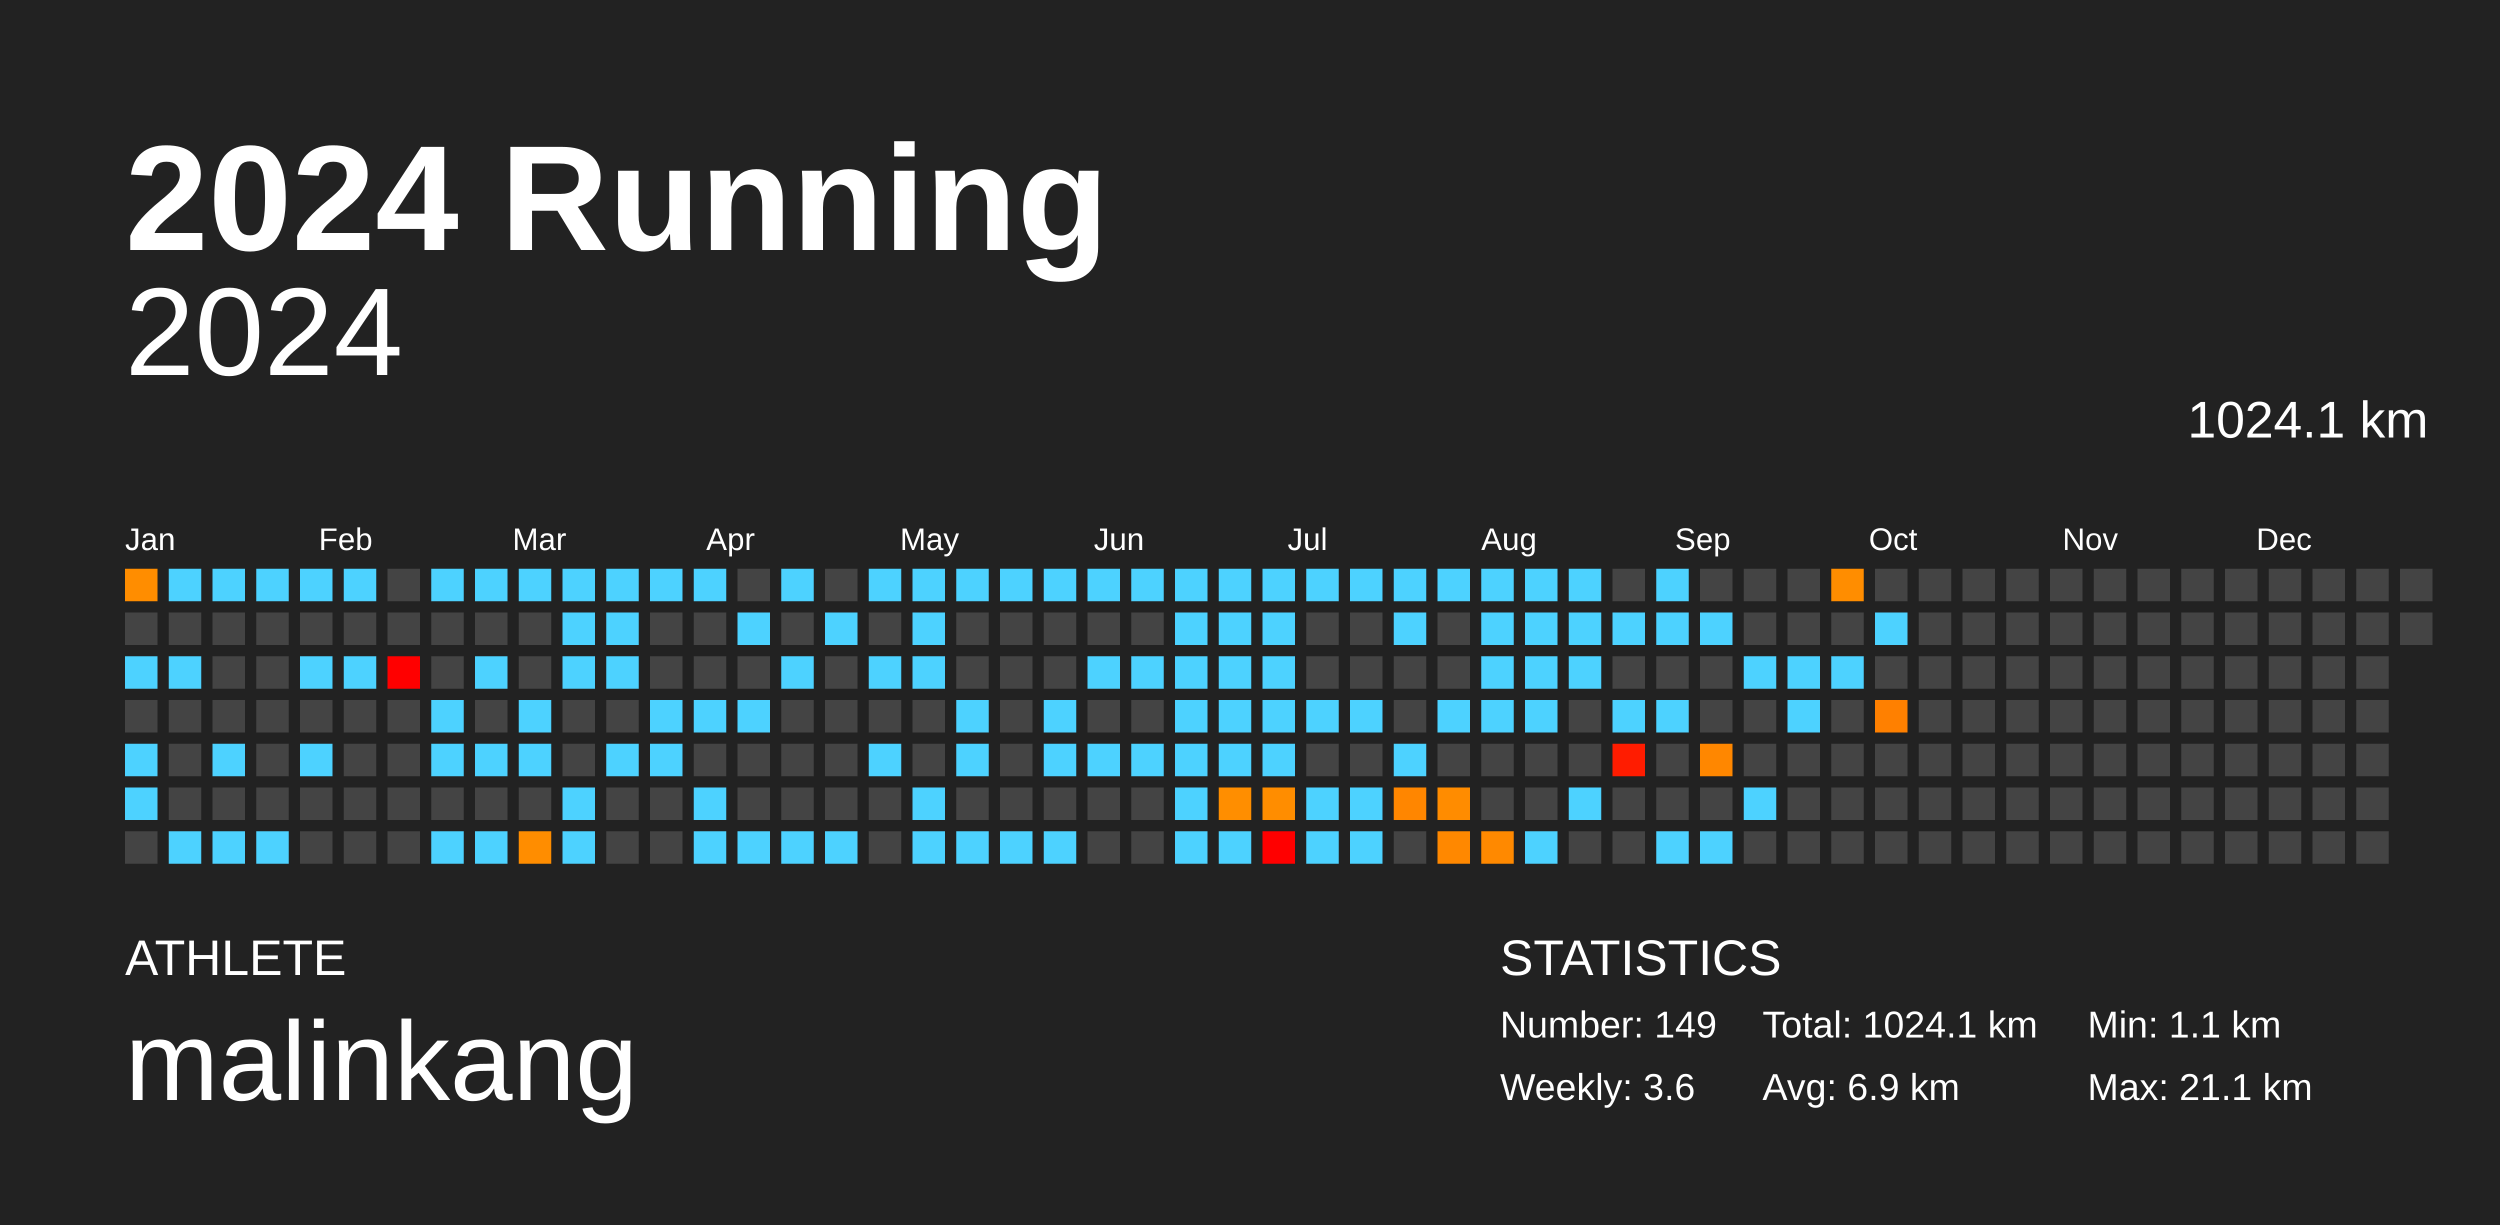
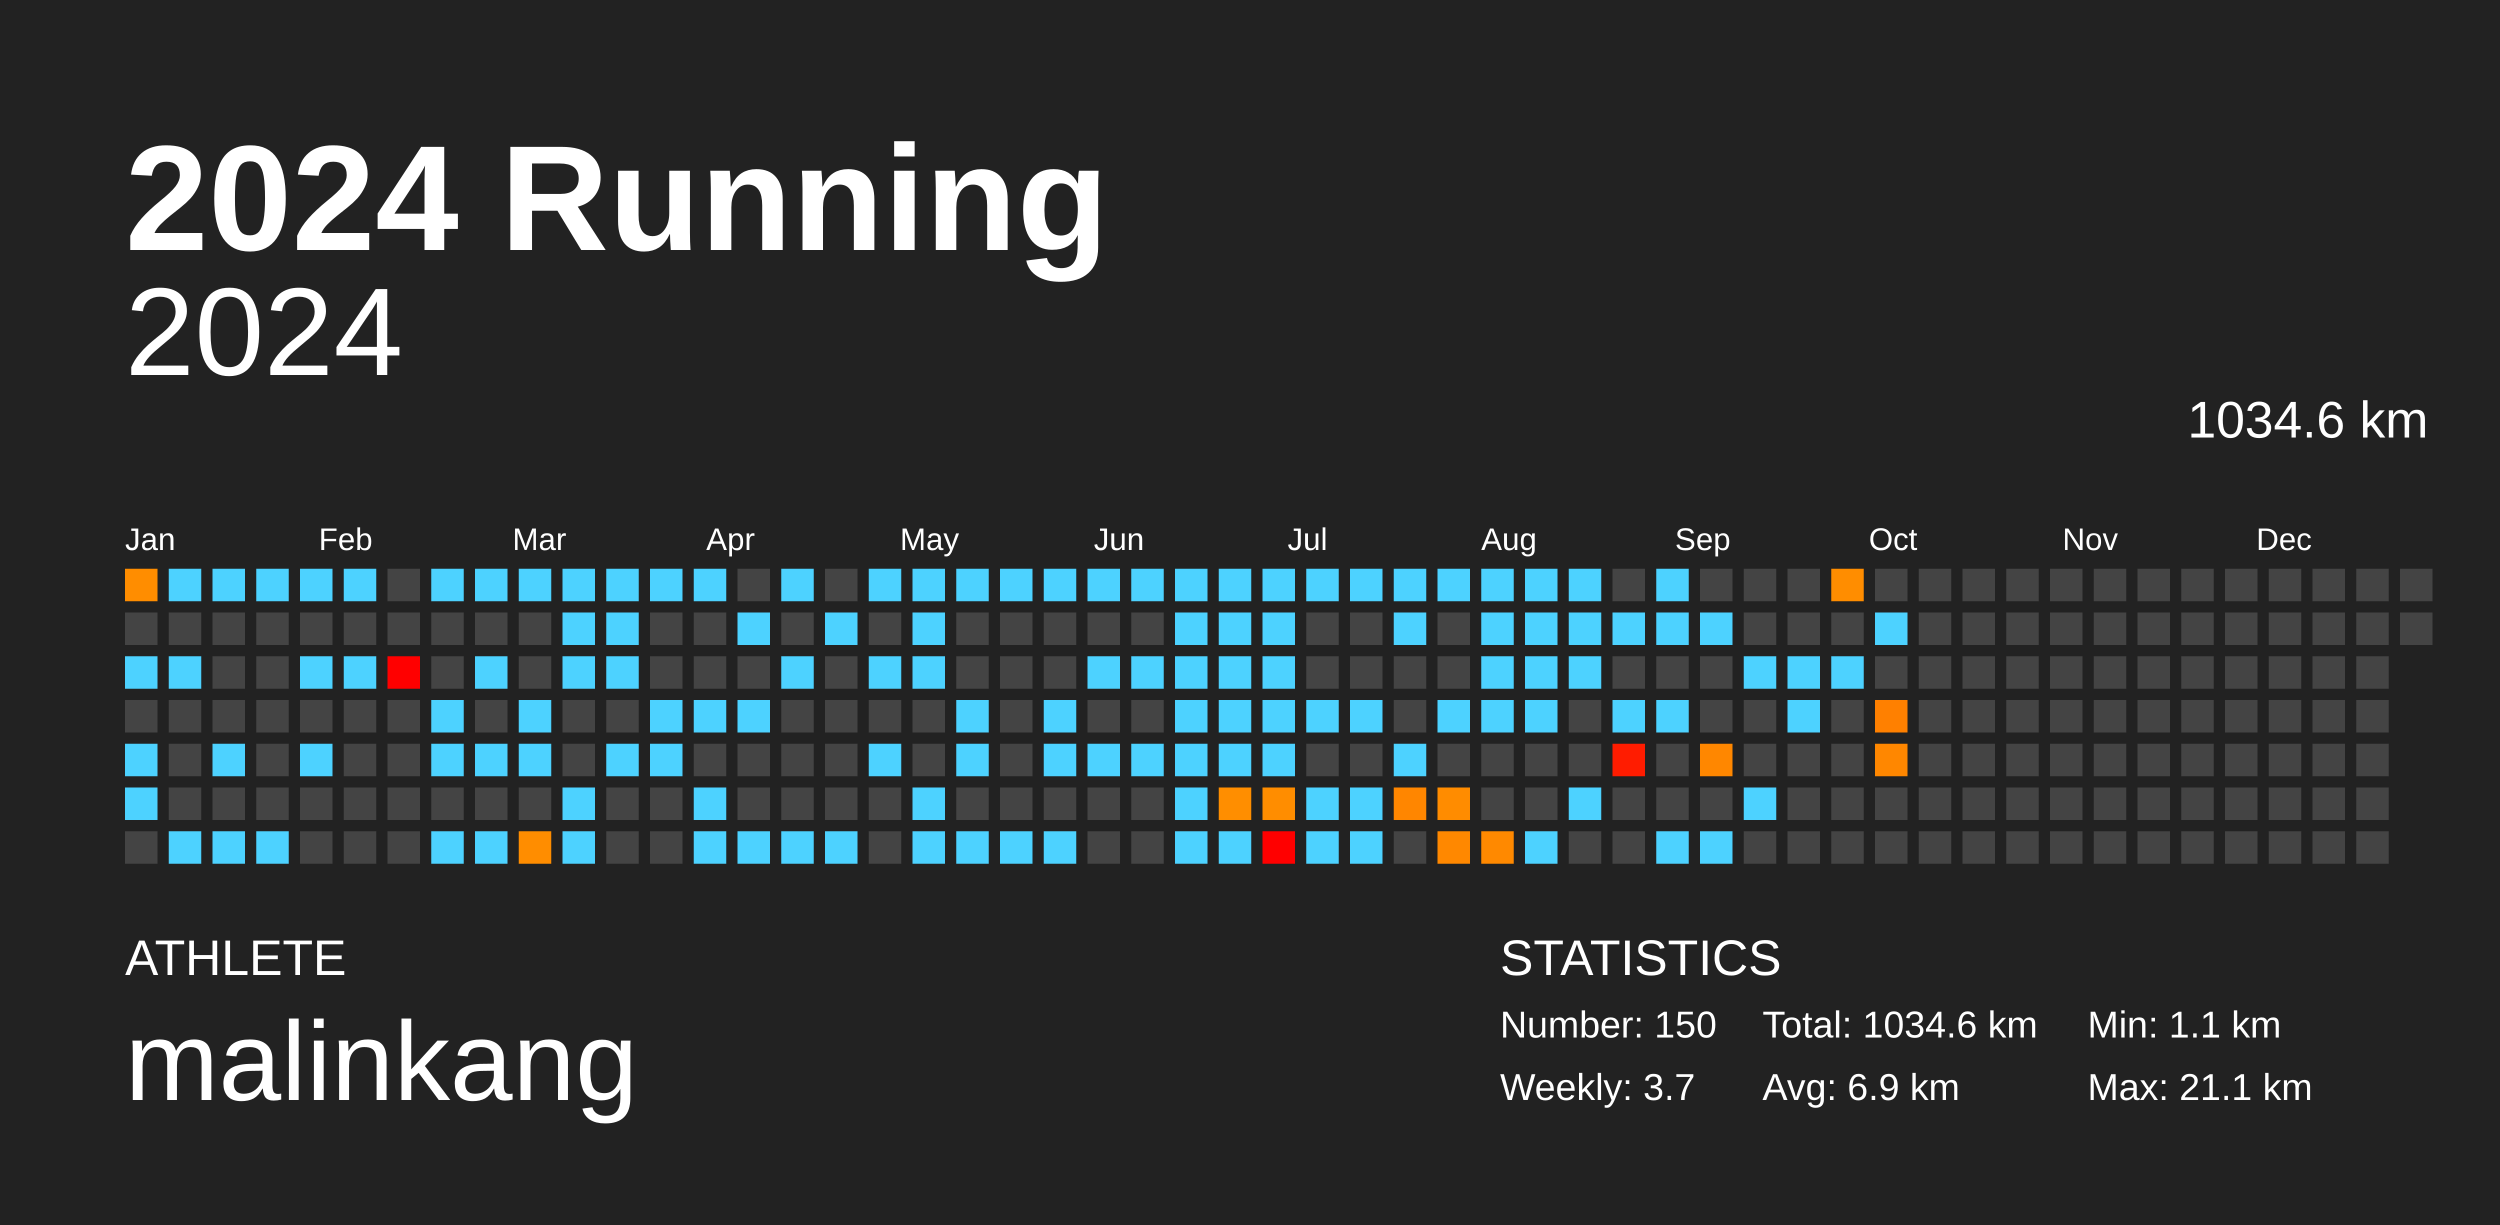
<svg xmlns="http://www.w3.org/2000/svg" baseProfile="full" height="98mm" version="1.1" viewBox="0,0,200,98" width="200mm">
  <defs />
  <rect fill="#222222" height="98" width="200" x="0" y="0" />
  <text fill="#FFFFFF" style="font-size:12px; font-family:Arial; font-weight:bold;" x="10" y="20">2024 Running</text>
  <text fill="#FFFFFF" style="font-size:4px; font-family:Arial" x="10" y="78">ATHLETE</text>
  <text fill="#FFFFFF" style="font-size:9px; font-family:Arial" x="10" y="88">malinkang</text>
  <text fill="#FFFFFF" style="font-size:4px; font-family:Arial" x="120" y="78">STATISTICS</text>
-   <text fill="#FFFFFF" style="font-size:3px; font-family:Arial" x="120" y="83">Number: 149</text>
-   <text fill="#FFFFFF" style="font-size:3px; font-family:Arial" x="120" y="88">Weekly: 3.6</text>
-   <text fill="#FFFFFF" style="font-size:3px; font-family:Arial" x="141" y="83">Total: 1024.1 km</text>
+   <text fill="#FFFFFF" style="font-size:3px; font-family:Arial" x="120" y="83">Number: 150</text>
+   <text fill="#FFFFFF" style="font-size:3px; font-family:Arial" x="120" y="88">Weekly: 3.7</text>
+   <text fill="#FFFFFF" style="font-size:3px; font-family:Arial" x="141" y="83">Total: 1034.6 km</text>
  <text fill="#FFFFFF" style="font-size:3px; font-family:Arial" x="141" y="88">Avg: 6.9 km</text>
  <text fill="#FFFFFF" style="font-size:3px; font-family:Arial" x="167" y="83">Min: 1.1 km</text>
  <text fill="#FFFFFF" style="font-size:3px; font-family:Arial" x="167" y="88">Max: 21.1 km</text>
  <text alignment-baseline="hanging" fill="#FFFFFF" style="font-size:10.0px; font-family:Arial;" x="10" y="30">2024</text>
-   <text alignment-baseline="hanging" fill="#FFFFFF" style="font-size:4.125px; font-family:Arial;" x="175" y="35">1024.1 km</text>
+   <text alignment-baseline="hanging" fill="#FFFFFF" style="font-size:4.125px; font-family:Arial;" x="175" y="35">1034.6 km</text>
  <text fill="#FFFFFF" style="font-size:2.5px; font-family:Arial" x="10.0" y="44">Jan</text>
  <text fill="#FFFFFF" style="font-size:2.5px; font-family:Arial" x="25.5" y="44">Feb</text>
  <text fill="#FFFFFF" style="font-size:2.5px; font-family:Arial" x="41.0" y="44">Mar</text>
  <text fill="#FFFFFF" style="font-size:2.5px; font-family:Arial" x="56.5" y="44">Apr</text>
  <text fill="#FFFFFF" style="font-size:2.5px; font-family:Arial" x="72.0" y="44">May</text>
  <text fill="#FFFFFF" style="font-size:2.5px; font-family:Arial" x="87.5" y="44">Jun</text>
  <text fill="#FFFFFF" style="font-size:2.5px; font-family:Arial" x="103.0" y="44">Jul</text>
  <text fill="#FFFFFF" style="font-size:2.5px; font-family:Arial" x="118.5" y="44">Aug</text>
  <text fill="#FFFFFF" style="font-size:2.5px; font-family:Arial" x="134.0" y="44">Sep</text>
  <text fill="#FFFFFF" style="font-size:2.5px; font-family:Arial" x="149.5" y="44">Oct</text>
  <text fill="#FFFFFF" style="font-size:2.5px; font-family:Arial" x="165.0" y="44">Nov</text>
  <text fill="#FFFFFF" style="font-size:2.5px; font-family:Arial" x="180.5" y="44">Dec</text>
  <rect fill="#ff8d00" height="2.6" width="2.6" x="10.0" y="45.5" />
  <rect fill="#444444" height="2.6" width="2.6" x="10.0" y="49.0" />
  <rect fill="#4dd2ff" height="2.6" width="2.6" x="10.0" y="52.5" />
  <rect fill="#444444" height="2.6" width="2.6" x="10.0" y="56.0" />
  <rect fill="#4dd2ff" height="2.6" width="2.6" x="10.0" y="59.5" />
  <rect fill="#4dd2ff" height="2.6" width="2.6" x="10.0" y="63.0" />
  <rect fill="#444444" height="2.6" width="2.6" x="10.0" y="66.5" />
  <rect fill="#4dd2ff" height="2.6" width="2.6" x="13.5" y="45.5" />
  <rect fill="#444444" height="2.6" width="2.6" x="13.5" y="49.0" />
  <rect fill="#4dd2ff" height="2.6" width="2.6" x="13.5" y="52.5" />
  <rect fill="#444444" height="2.6" width="2.6" x="13.5" y="56.0" />
  <rect fill="#444444" height="2.6" width="2.6" x="13.5" y="59.5" />
  <rect fill="#444444" height="2.6" width="2.6" x="13.5" y="63.0" />
  <rect fill="#4dd2ff" height="2.6" width="2.6" x="13.5" y="66.5" />
  <rect fill="#4dd2ff" height="2.6" width="2.6" x="17.0" y="45.5" />
  <rect fill="#444444" height="2.6" width="2.6" x="17.0" y="49.0" />
  <rect fill="#444444" height="2.6" width="2.6" x="17.0" y="52.5" />
  <rect fill="#444444" height="2.6" width="2.6" x="17.0" y="56.0" />
  <rect fill="#4dd2ff" height="2.6" width="2.6" x="17.0" y="59.5" />
  <rect fill="#444444" height="2.6" width="2.6" x="17.0" y="63.0" />
  <rect fill="#4dd2ff" height="2.6" width="2.6" x="17.0" y="66.5" />
  <rect fill="#4dd2ff" height="2.6" width="2.6" x="20.5" y="45.5" />
  <rect fill="#444444" height="2.6" width="2.6" x="20.5" y="49.0" />
  <rect fill="#444444" height="2.6" width="2.6" x="20.5" y="52.5" />
  <rect fill="#444444" height="2.6" width="2.6" x="20.5" y="56.0" />
  <rect fill="#444444" height="2.6" width="2.6" x="20.5" y="59.5" />
  <rect fill="#444444" height="2.6" width="2.6" x="20.5" y="63.0" />
  <rect fill="#4dd2ff" height="2.6" width="2.6" x="20.5" y="66.5" />
  <rect fill="#4dd2ff" height="2.6" width="2.6" x="24.0" y="45.5" />
  <rect fill="#444444" height="2.6" width="2.6" x="24.0" y="49.0" />
  <rect fill="#4dd2ff" height="2.6" width="2.6" x="24.0" y="52.5" />
  <rect fill="#444444" height="2.6" width="2.6" x="24.0" y="56.0" />
  <rect fill="#4dd2ff" height="2.6" width="2.6" x="24.0" y="59.5" />
  <rect fill="#444444" height="2.6" width="2.6" x="24.0" y="63.0" />
  <rect fill="#444444" height="2.6" width="2.6" x="24.0" y="66.5" />
  <rect fill="#4dd2ff" height="2.6" width="2.6" x="27.5" y="45.5" />
  <rect fill="#444444" height="2.6" width="2.6" x="27.5" y="49.0" />
  <rect fill="#4dd2ff" height="2.6" width="2.6" x="27.5" y="52.5" />
  <rect fill="#444444" height="2.6" width="2.6" x="27.5" y="56.0" />
  <rect fill="#444444" height="2.6" width="2.6" x="27.5" y="59.5" />
  <rect fill="#444444" height="2.6" width="2.6" x="27.5" y="63.0" />
  <rect fill="#444444" height="2.6" width="2.6" x="27.5" y="66.5" />
  <rect fill="#444444" height="2.6" width="2.6" x="31.0" y="45.5" />
  <rect fill="#444444" height="2.6" width="2.6" x="31.0" y="49.0" />
  <rect fill="red" height="2.6" width="2.6" x="31.0" y="52.5" />
  <rect fill="#444444" height="2.6" width="2.6" x="31.0" y="56.0" />
  <rect fill="#444444" height="2.6" width="2.6" x="31.0" y="59.5" />
  <rect fill="#444444" height="2.6" width="2.6" x="31.0" y="63.0" />
  <rect fill="#444444" height="2.6" width="2.6" x="31.0" y="66.5" />
  <rect fill="#4dd2ff" height="2.6" width="2.6" x="34.5" y="45.5" />
  <rect fill="#444444" height="2.6" width="2.6" x="34.5" y="49.0" />
  <rect fill="#444444" height="2.6" width="2.6" x="34.5" y="52.5" />
  <rect fill="#4dd2ff" height="2.6" width="2.6" x="34.5" y="56.0" />
  <rect fill="#4dd2ff" height="2.6" width="2.6" x="34.5" y="59.5" />
  <rect fill="#444444" height="2.6" width="2.6" x="34.5" y="63.0" />
  <rect fill="#4dd2ff" height="2.6" width="2.6" x="34.5" y="66.5" />
  <rect fill="#4dd2ff" height="2.6" width="2.6" x="38.0" y="45.5" />
  <rect fill="#444444" height="2.6" width="2.6" x="38.0" y="49.0" />
  <rect fill="#4dd2ff" height="2.6" width="2.6" x="38.0" y="52.5" />
  <rect fill="#444444" height="2.6" width="2.6" x="38.0" y="56.0" />
  <rect fill="#4dd2ff" height="2.6" width="2.6" x="38.0" y="59.5" />
  <rect fill="#444444" height="2.6" width="2.6" x="38.0" y="63.0" />
  <rect fill="#4dd2ff" height="2.6" width="2.6" x="38.0" y="66.5" />
  <rect fill="#4dd2ff" height="2.6" width="2.6" x="41.5" y="45.5" />
  <rect fill="#444444" height="2.6" width="2.6" x="41.5" y="49.0" />
  <rect fill="#444444" height="2.6" width="2.6" x="41.5" y="52.5" />
  <rect fill="#4dd2ff" height="2.6" width="2.6" x="41.5" y="56.0" />
  <rect fill="#4dd2ff" height="2.6" width="2.6" x="41.5" y="59.5" />
  <rect fill="#444444" height="2.6" width="2.6" x="41.5" y="63.0" />
  <rect fill="#ff8d00" height="2.6" width="2.6" x="41.5" y="66.5" />
  <rect fill="#4dd2ff" height="2.6" width="2.6" x="45.0" y="45.5" />
  <rect fill="#4dd2ff" height="2.6" width="2.6" x="45.0" y="49.0" />
  <rect fill="#4dd2ff" height="2.6" width="2.6" x="45.0" y="52.5" />
  <rect fill="#444444" height="2.6" width="2.6" x="45.0" y="56.0" />
  <rect fill="#444444" height="2.6" width="2.6" x="45.0" y="59.5" />
  <rect fill="#4dd2ff" height="2.6" width="2.6" x="45.0" y="63.0" />
  <rect fill="#4dd2ff" height="2.6" width="2.6" x="45.0" y="66.5" />
  <rect fill="#4dd2ff" height="2.6" width="2.6" x="48.5" y="45.5" />
  <rect fill="#4dd2ff" height="2.6" width="2.6" x="48.5" y="49.0" />
  <rect fill="#4dd2ff" height="2.6" width="2.6" x="48.5" y="52.5" />
  <rect fill="#444444" height="2.6" width="2.6" x="48.5" y="56.0" />
  <rect fill="#4dd2ff" height="2.6" width="2.6" x="48.5" y="59.5" />
  <rect fill="#444444" height="2.6" width="2.6" x="48.5" y="63.0" />
  <rect fill="#444444" height="2.6" width="2.6" x="48.5" y="66.5" />
  <rect fill="#4dd2ff" height="2.6" width="2.6" x="52.0" y="45.5" />
  <rect fill="#444444" height="2.6" width="2.6" x="52.0" y="49.0" />
  <rect fill="#444444" height="2.6" width="2.6" x="52.0" y="52.5" />
  <rect fill="#4dd2ff" height="2.6" width="2.6" x="52.0" y="56.0" />
  <rect fill="#4dd2ff" height="2.6" width="2.6" x="52.0" y="59.5" />
  <rect fill="#444444" height="2.6" width="2.6" x="52.0" y="63.0" />
  <rect fill="#444444" height="2.6" width="2.6" x="52.0" y="66.5" />
  <rect fill="#4dd2ff" height="2.6" width="2.6" x="55.5" y="45.5" />
  <rect fill="#444444" height="2.6" width="2.6" x="55.5" y="49.0" />
  <rect fill="#444444" height="2.6" width="2.6" x="55.5" y="52.5" />
  <rect fill="#4dd2ff" height="2.6" width="2.6" x="55.5" y="56.0" />
  <rect fill="#444444" height="2.6" width="2.6" x="55.5" y="59.5" />
  <rect fill="#4dd2ff" height="2.6" width="2.6" x="55.5" y="63.0" />
  <rect fill="#4dd2ff" height="2.6" width="2.6" x="55.5" y="66.5" />
  <rect fill="#444444" height="2.6" width="2.6" x="59.0" y="45.5" />
  <rect fill="#4dd2ff" height="2.6" width="2.6" x="59.0" y="49.0" />
  <rect fill="#444444" height="2.6" width="2.6" x="59.0" y="52.5" />
  <rect fill="#4dd2ff" height="2.6" width="2.6" x="59.0" y="56.0" />
  <rect fill="#444444" height="2.6" width="2.6" x="59.0" y="59.5" />
  <rect fill="#444444" height="2.6" width="2.6" x="59.0" y="63.0" />
  <rect fill="#4dd2ff" height="2.6" width="2.6" x="59.0" y="66.5" />
  <rect fill="#4dd2ff" height="2.6" width="2.6" x="62.5" y="45.5" />
  <rect fill="#444444" height="2.6" width="2.6" x="62.5" y="49.0" />
  <rect fill="#4dd2ff" height="2.6" width="2.6" x="62.5" y="52.5" />
  <rect fill="#444444" height="2.6" width="2.6" x="62.5" y="56.0" />
  <rect fill="#444444" height="2.6" width="2.6" x="62.5" y="59.5" />
  <rect fill="#444444" height="2.6" width="2.6" x="62.5" y="63.0" />
  <rect fill="#4dd2ff" height="2.6" width="2.6" x="62.5" y="66.5" />
  <rect fill="#444444" height="2.6" width="2.6" x="66.0" y="45.5" />
  <rect fill="#4dd2ff" height="2.6" width="2.6" x="66.0" y="49.0" />
  <rect fill="#444444" height="2.6" width="2.6" x="66.0" y="52.5" />
  <rect fill="#444444" height="2.6" width="2.6" x="66.0" y="56.0" />
  <rect fill="#444444" height="2.6" width="2.6" x="66.0" y="59.5" />
  <rect fill="#444444" height="2.6" width="2.6" x="66.0" y="63.0" />
  <rect fill="#4dd2ff" height="2.6" width="2.6" x="66.0" y="66.5" />
  <rect fill="#4dd2ff" height="2.6" width="2.6" x="69.5" y="45.5" />
  <rect fill="#444444" height="2.6" width="2.6" x="69.5" y="49.0" />
  <rect fill="#4dd2ff" height="2.6" width="2.6" x="69.5" y="52.5" />
  <rect fill="#444444" height="2.6" width="2.6" x="69.5" y="56.0" />
  <rect fill="#4dd2ff" height="2.6" width="2.6" x="69.5" y="59.5" />
  <rect fill="#444444" height="2.6" width="2.6" x="69.5" y="63.0" />
  <rect fill="#444444" height="2.6" width="2.6" x="69.5" y="66.5" />
  <rect fill="#4dd2ff" height="2.6" width="2.6" x="73.0" y="45.5" />
  <rect fill="#4dd2ff" height="2.6" width="2.6" x="73.0" y="49.0" />
  <rect fill="#4dd2ff" height="2.6" width="2.6" x="73.0" y="52.5" />
  <rect fill="#444444" height="2.6" width="2.6" x="73.0" y="56.0" />
  <rect fill="#444444" height="2.6" width="2.6" x="73.0" y="59.5" />
  <rect fill="#4dd2ff" height="2.6" width="2.6" x="73.0" y="63.0" />
  <rect fill="#4dd2ff" height="2.6" width="2.6" x="73.0" y="66.5" />
  <rect fill="#4dd2ff" height="2.6" width="2.6" x="76.5" y="45.5" />
  <rect fill="#444444" height="2.6" width="2.6" x="76.5" y="49.0" />
  <rect fill="#444444" height="2.6" width="2.6" x="76.5" y="52.5" />
  <rect fill="#4dd2ff" height="2.6" width="2.6" x="76.5" y="56.0" />
  <rect fill="#4dd2ff" height="2.6" width="2.6" x="76.5" y="59.5" />
  <rect fill="#444444" height="2.6" width="2.6" x="76.5" y="63.0" />
  <rect fill="#4dd2ff" height="2.6" width="2.6" x="76.5" y="66.5" />
  <rect fill="#4dd2ff" height="2.6" width="2.6" x="80.0" y="45.5" />
  <rect fill="#444444" height="2.6" width="2.6" x="80.0" y="49.0" />
  <rect fill="#444444" height="2.6" width="2.6" x="80.0" y="52.5" />
  <rect fill="#444444" height="2.6" width="2.6" x="80.0" y="56.0" />
  <rect fill="#444444" height="2.6" width="2.6" x="80.0" y="59.5" />
  <rect fill="#444444" height="2.6" width="2.6" x="80.0" y="63.0" />
  <rect fill="#4dd2ff" height="2.6" width="2.6" x="80.0" y="66.5" />
  <rect fill="#4dd2ff" height="2.6" width="2.6" x="83.5" y="45.5" />
  <rect fill="#444444" height="2.6" width="2.6" x="83.5" y="49.0" />
  <rect fill="#444444" height="2.6" width="2.6" x="83.5" y="52.5" />
  <rect fill="#4dd2ff" height="2.6" width="2.6" x="83.5" y="56.0" />
  <rect fill="#4dd2ff" height="2.6" width="2.6" x="83.5" y="59.5" />
  <rect fill="#444444" height="2.6" width="2.6" x="83.5" y="63.0" />
  <rect fill="#4dd2ff" height="2.6" width="2.6" x="83.5" y="66.5" />
  <rect fill="#4dd2ff" height="2.6" width="2.6" x="87.0" y="45.5" />
  <rect fill="#444444" height="2.6" width="2.6" x="87.0" y="49.0" />
  <rect fill="#4dd2ff" height="2.6" width="2.6" x="87.0" y="52.5" />
  <rect fill="#444444" height="2.6" width="2.6" x="87.0" y="56.0" />
  <rect fill="#4dd2ff" height="2.6" width="2.6" x="87.0" y="59.5" />
  <rect fill="#444444" height="2.6" width="2.6" x="87.0" y="63.0" />
  <rect fill="#444444" height="2.6" width="2.6" x="87.0" y="66.5" />
  <rect fill="#4dd2ff" height="2.6" width="2.6" x="90.5" y="45.5" />
  <rect fill="#444444" height="2.6" width="2.6" x="90.5" y="49.0" />
  <rect fill="#4dd2ff" height="2.6" width="2.6" x="90.5" y="52.5" />
  <rect fill="#444444" height="2.6" width="2.6" x="90.5" y="56.0" />
  <rect fill="#4dd2ff" height="2.6" width="2.6" x="90.5" y="59.5" />
  <rect fill="#444444" height="2.6" width="2.6" x="90.5" y="63.0" />
  <rect fill="#444444" height="2.6" width="2.6" x="90.5" y="66.5" />
  <rect fill="#4dd2ff" height="2.6" width="2.6" x="94.0" y="45.5" />
  <rect fill="#4dd2ff" height="2.6" width="2.6" x="94.0" y="49.0" />
  <rect fill="#4dd2ff" height="2.6" width="2.6" x="94.0" y="52.5" />
  <rect fill="#4dd2ff" height="2.6" width="2.6" x="94.0" y="56.0" />
  <rect fill="#4dd2ff" height="2.6" width="2.6" x="94.0" y="59.5" />
  <rect fill="#4dd2ff" height="2.6" width="2.6" x="94.0" y="63.0" />
  <rect fill="#4dd2ff" height="2.6" width="2.6" x="94.0" y="66.5" />
  <rect fill="#4dd2ff" height="2.6" width="2.6" x="97.5" y="45.5" />
  <rect fill="#4dd2ff" height="2.6" width="2.6" x="97.5" y="49.0" />
  <rect fill="#4dd2ff" height="2.6" width="2.6" x="97.5" y="52.5" />
  <rect fill="#4dd2ff" height="2.6" width="2.6" x="97.5" y="56.0" />
  <rect fill="#4dd2ff" height="2.6" width="2.6" x="97.5" y="59.5" />
  <rect fill="#ff8e00" height="2.6" width="2.6" x="97.5" y="63.0" />
  <rect fill="#4dd2ff" height="2.6" width="2.6" x="97.5" y="66.5" />
  <rect fill="#4dd2ff" height="2.6" width="2.6" x="101.0" y="45.5" />
  <rect fill="#4dd2ff" height="2.6" width="2.6" x="101.0" y="49.0" />
  <rect fill="#4dd2ff" height="2.6" width="2.6" x="101.0" y="52.5" />
  <rect fill="#4dd2ff" height="2.6" width="2.6" x="101.0" y="56.0" />
  <rect fill="#4dd2ff" height="2.6" width="2.6" x="101.0" y="59.5" />
  <rect fill="#ff8d00" height="2.6" width="2.6" x="101.0" y="63.0" />
  <rect fill="red" height="2.6" width="2.6" x="101.0" y="66.5" />
  <rect fill="#4dd2ff" height="2.6" width="2.6" x="104.5" y="45.5" />
  <rect fill="#444444" height="2.6" width="2.6" x="104.5" y="49.0" />
  <rect fill="#444444" height="2.6" width="2.6" x="104.5" y="52.5" />
  <rect fill="#4dd2ff" height="2.6" width="2.6" x="104.5" y="56.0" />
  <rect fill="#444444" height="2.6" width="2.6" x="104.5" y="59.5" />
  <rect fill="#4dd2ff" height="2.6" width="2.6" x="104.5" y="63.0" />
  <rect fill="#4dd2ff" height="2.6" width="2.6" x="104.5" y="66.5" />
  <rect fill="#4dd2ff" height="2.6" width="2.6" x="108.0" y="45.5" />
  <rect fill="#444444" height="2.6" width="2.6" x="108.0" y="49.0" />
  <rect fill="#444444" height="2.6" width="2.6" x="108.0" y="52.5" />
  <rect fill="#4dd2ff" height="2.6" width="2.6" x="108.0" y="56.0" />
  <rect fill="#444444" height="2.6" width="2.6" x="108.0" y="59.5" />
  <rect fill="#4dd2ff" height="2.6" width="2.6" x="108.0" y="63.0" />
  <rect fill="#4dd2ff" height="2.6" width="2.6" x="108.0" y="66.5" />
  <rect fill="#4dd2ff" height="2.6" width="2.6" x="111.5" y="45.5" />
  <rect fill="#4dd2ff" height="2.6" width="2.6" x="111.5" y="49.0" />
  <rect fill="#444444" height="2.6" width="2.6" x="111.5" y="52.5" />
  <rect fill="#444444" height="2.6" width="2.6" x="111.5" y="56.0" />
  <rect fill="#4dd2ff" height="2.6" width="2.6" x="111.5" y="59.5" />
  <rect fill="#ff8600" height="2.6" width="2.6" x="111.5" y="63.0" />
  <rect fill="#444444" height="2.6" width="2.6" x="111.5" y="66.5" />
  <rect fill="#4dd2ff" height="2.6" width="2.6" x="115.0" y="45.5" />
  <rect fill="#444444" height="2.6" width="2.6" x="115.0" y="49.0" />
  <rect fill="#444444" height="2.6" width="2.6" x="115.0" y="52.5" />
  <rect fill="#4dd2ff" height="2.6" width="2.6" x="115.0" y="56.0" />
  <rect fill="#444444" height="2.6" width="2.6" x="115.0" y="59.5" />
  <rect fill="#ff8c00" height="2.6" width="2.6" x="115.0" y="63.0" />
  <rect fill="#ff8800" height="2.6" width="2.6" x="115.0" y="66.5" />
  <rect fill="#4dd2ff" height="2.6" width="2.6" x="118.5" y="45.5" />
  <rect fill="#4dd2ff" height="2.6" width="2.6" x="118.5" y="49.0" />
  <rect fill="#4dd2ff" height="2.6" width="2.6" x="118.5" y="52.5" />
  <rect fill="#4dd2ff" height="2.6" width="2.6" x="118.5" y="56.0" />
  <rect fill="#444444" height="2.6" width="2.6" x="118.5" y="59.5" />
  <rect fill="#444444" height="2.6" width="2.6" x="118.5" y="63.0" />
  <rect fill="#ff8900" height="2.6" width="2.6" x="118.5" y="66.5" />
  <rect fill="#4dd2ff" height="2.6" width="2.6" x="122.0" y="45.5" />
  <rect fill="#4dd2ff" height="2.6" width="2.6" x="122.0" y="49.0" />
  <rect fill="#4dd2ff" height="2.6" width="2.6" x="122.0" y="52.5" />
  <rect fill="#4dd2ff" height="2.6" width="2.6" x="122.0" y="56.0" />
  <rect fill="#444444" height="2.6" width="2.6" x="122.0" y="59.5" />
  <rect fill="#444444" height="2.6" width="2.6" x="122.0" y="63.0" />
  <rect fill="#4dd2ff" height="2.6" width="2.6" x="122.0" y="66.5" />
  <rect fill="#4dd2ff" height="2.6" width="2.6" x="125.5" y="45.5" />
  <rect fill="#4dd2ff" height="2.6" width="2.6" x="125.5" y="49.0" />
  <rect fill="#4dd2ff" height="2.6" width="2.6" x="125.5" y="52.5" />
  <rect fill="#444444" height="2.6" width="2.6" x="125.5" y="56.0" />
  <rect fill="#444444" height="2.6" width="2.6" x="125.5" y="59.5" />
  <rect fill="#4dd2ff" height="2.6" width="2.6" x="125.5" y="63.0" />
  <rect fill="#444444" height="2.6" width="2.6" x="125.5" y="66.5" />
  <rect fill="#444444" height="2.6" width="2.6" x="129.0" y="45.5" />
  <rect fill="#4dd2ff" height="2.6" width="2.6" x="129.0" y="49.0" />
  <rect fill="#444444" height="2.6" width="2.6" x="129.0" y="52.5" />
  <rect fill="#4dd2ff" height="2.6" width="2.6" x="129.0" y="56.0" />
  <rect fill="#ff1c00" height="2.6" width="2.6" x="129.0" y="59.5" />
  <rect fill="#444444" height="2.6" width="2.6" x="129.0" y="63.0" />
  <rect fill="#444444" height="2.6" width="2.6" x="129.0" y="66.5" />
  <rect fill="#4dd2ff" height="2.6" width="2.6" x="132.5" y="45.5" />
  <rect fill="#4dd2ff" height="2.6" width="2.6" x="132.5" y="49.0" />
  <rect fill="#444444" height="2.6" width="2.6" x="132.5" y="52.5" />
  <rect fill="#4dd2ff" height="2.6" width="2.6" x="132.5" y="56.0" />
  <rect fill="#444444" height="2.6" width="2.6" x="132.5" y="59.5" />
  <rect fill="#444444" height="2.6" width="2.6" x="132.5" y="63.0" />
  <rect fill="#4dd2ff" height="2.6" width="2.6" x="132.5" y="66.5" />
  <rect fill="#444444" height="2.6" width="2.6" x="136.0" y="45.5" />
  <rect fill="#4dd2ff" height="2.6" width="2.6" x="136.0" y="49.0" />
  <rect fill="#444444" height="2.6" width="2.6" x="136.0" y="52.5" />
  <rect fill="#444444" height="2.6" width="2.6" x="136.0" y="56.0" />
  <rect fill="#ff8700" height="2.6" width="2.6" x="136.0" y="59.5" />
  <rect fill="#444444" height="2.6" width="2.6" x="136.0" y="63.0" />
  <rect fill="#4dd2ff" height="2.6" width="2.6" x="136.0" y="66.5" />
  <rect fill="#444444" height="2.6" width="2.6" x="139.5" y="45.5" />
  <rect fill="#444444" height="2.6" width="2.6" x="139.5" y="49.0" />
  <rect fill="#4dd2ff" height="2.6" width="2.6" x="139.5" y="52.5" />
  <rect fill="#444444" height="2.6" width="2.6" x="139.5" y="56.0" />
  <rect fill="#444444" height="2.6" width="2.6" x="139.5" y="59.5" />
  <rect fill="#4dd2ff" height="2.6" width="2.6" x="139.5" y="63.0" />
  <rect fill="#444444" height="2.6" width="2.6" x="139.5" y="66.5" />
  <rect fill="#444444" height="2.6" width="2.6" x="143.0" y="45.5" />
  <rect fill="#444444" height="2.6" width="2.6" x="143.0" y="49.0" />
  <rect fill="#4dd2ff" height="2.6" width="2.6" x="143.0" y="52.5" />
  <rect fill="#4dd2ff" height="2.6" width="2.6" x="143.0" y="56.0" />
  <rect fill="#444444" height="2.6" width="2.6" x="143.0" y="59.5" />
  <rect fill="#444444" height="2.6" width="2.6" x="143.0" y="63.0" />
  <rect fill="#444444" height="2.6" width="2.6" x="143.0" y="66.5" />
  <rect fill="#ff8d00" height="2.6" width="2.6" x="146.5" y="45.5" />
  <rect fill="#444444" height="2.6" width="2.6" x="146.5" y="49.0" />
  <rect fill="#4dd2ff" height="2.6" width="2.6" x="146.5" y="52.5" />
  <rect fill="#444444" height="2.6" width="2.6" x="146.5" y="56.0" />
  <rect fill="#444444" height="2.6" width="2.6" x="146.5" y="59.5" />
  <rect fill="#444444" height="2.6" width="2.6" x="146.5" y="63.0" />
  <rect fill="#444444" height="2.6" width="2.6" x="146.5" y="66.5" />
  <rect fill="#444444" height="2.6" width="2.6" x="150.0" y="45.5" />
  <rect fill="#4dd2ff" height="2.6" width="2.6" x="150.0" y="49.0" />
  <rect fill="#444444" height="2.6" width="2.6" x="150.0" y="52.5" />
  <rect fill="#ff8000" height="2.6" width="2.6" x="150.0" y="56.0" />
-   <rect fill="#444444" height="2.6" width="2.6" x="150.0" y="59.5" />
+   <rect fill="#ff8700" height="2.6" width="2.6" x="150.0" y="59.5" />
  <rect fill="#444444" height="2.6" width="2.6" x="150.0" y="63.0" />
  <rect fill="#444444" height="2.6" width="2.6" x="150.0" y="66.5" />
  <rect fill="#444444" height="2.6" width="2.6" x="153.5" y="45.5" />
  <rect fill="#444444" height="2.6" width="2.6" x="153.5" y="49.0" />
  <rect fill="#444444" height="2.6" width="2.6" x="153.5" y="52.5" />
  <rect fill="#444444" height="2.6" width="2.6" x="153.5" y="56.0" />
  <rect fill="#444444" height="2.6" width="2.6" x="153.5" y="59.5" />
  <rect fill="#444444" height="2.6" width="2.6" x="153.5" y="63.0" />
  <rect fill="#444444" height="2.6" width="2.6" x="153.5" y="66.5" />
  <rect fill="#444444" height="2.6" width="2.6" x="157.0" y="45.5" />
  <rect fill="#444444" height="2.6" width="2.6" x="157.0" y="49.0" />
  <rect fill="#444444" height="2.6" width="2.6" x="157.0" y="52.5" />
  <rect fill="#444444" height="2.6" width="2.6" x="157.0" y="56.0" />
  <rect fill="#444444" height="2.6" width="2.6" x="157.0" y="59.5" />
  <rect fill="#444444" height="2.6" width="2.6" x="157.0" y="63.0" />
  <rect fill="#444444" height="2.6" width="2.6" x="157.0" y="66.5" />
  <rect fill="#444444" height="2.6" width="2.6" x="160.5" y="45.5" />
  <rect fill="#444444" height="2.6" width="2.6" x="160.5" y="49.0" />
  <rect fill="#444444" height="2.6" width="2.6" x="160.5" y="52.5" />
  <rect fill="#444444" height="2.6" width="2.6" x="160.5" y="56.0" />
  <rect fill="#444444" height="2.6" width="2.6" x="160.5" y="59.5" />
  <rect fill="#444444" height="2.6" width="2.6" x="160.5" y="63.0" />
  <rect fill="#444444" height="2.6" width="2.6" x="160.5" y="66.5" />
  <rect fill="#444444" height="2.6" width="2.6" x="164.0" y="45.5" />
  <rect fill="#444444" height="2.6" width="2.6" x="164.0" y="49.0" />
  <rect fill="#444444" height="2.6" width="2.6" x="164.0" y="52.5" />
  <rect fill="#444444" height="2.6" width="2.6" x="164.0" y="56.0" />
  <rect fill="#444444" height="2.6" width="2.6" x="164.0" y="59.5" />
  <rect fill="#444444" height="2.6" width="2.6" x="164.0" y="63.0" />
  <rect fill="#444444" height="2.6" width="2.6" x="164.0" y="66.5" />
  <rect fill="#444444" height="2.6" width="2.6" x="167.5" y="45.5" />
  <rect fill="#444444" height="2.6" width="2.6" x="167.5" y="49.0" />
  <rect fill="#444444" height="2.6" width="2.6" x="167.5" y="52.5" />
  <rect fill="#444444" height="2.6" width="2.6" x="167.5" y="56.0" />
  <rect fill="#444444" height="2.6" width="2.6" x="167.5" y="59.5" />
  <rect fill="#444444" height="2.6" width="2.6" x="167.5" y="63.0" />
  <rect fill="#444444" height="2.6" width="2.6" x="167.5" y="66.5" />
  <rect fill="#444444" height="2.6" width="2.6" x="171.0" y="45.5" />
  <rect fill="#444444" height="2.6" width="2.6" x="171.0" y="49.0" />
  <rect fill="#444444" height="2.6" width="2.6" x="171.0" y="52.5" />
  <rect fill="#444444" height="2.6" width="2.6" x="171.0" y="56.0" />
  <rect fill="#444444" height="2.6" width="2.6" x="171.0" y="59.5" />
  <rect fill="#444444" height="2.6" width="2.6" x="171.0" y="63.0" />
  <rect fill="#444444" height="2.6" width="2.6" x="171.0" y="66.5" />
  <rect fill="#444444" height="2.6" width="2.6" x="174.5" y="45.5" />
  <rect fill="#444444" height="2.6" width="2.6" x="174.5" y="49.0" />
  <rect fill="#444444" height="2.6" width="2.6" x="174.5" y="52.5" />
  <rect fill="#444444" height="2.6" width="2.6" x="174.5" y="56.0" />
  <rect fill="#444444" height="2.6" width="2.6" x="174.5" y="59.5" />
  <rect fill="#444444" height="2.6" width="2.6" x="174.5" y="63.0" />
  <rect fill="#444444" height="2.6" width="2.6" x="174.5" y="66.5" />
  <rect fill="#444444" height="2.6" width="2.6" x="178.0" y="45.5" />
  <rect fill="#444444" height="2.6" width="2.6" x="178.0" y="49.0" />
  <rect fill="#444444" height="2.6" width="2.6" x="178.0" y="52.5" />
  <rect fill="#444444" height="2.6" width="2.6" x="178.0" y="56.0" />
  <rect fill="#444444" height="2.6" width="2.6" x="178.0" y="59.5" />
  <rect fill="#444444" height="2.6" width="2.6" x="178.0" y="63.0" />
  <rect fill="#444444" height="2.6" width="2.6" x="178.0" y="66.5" />
  <rect fill="#444444" height="2.6" width="2.6" x="181.5" y="45.5" />
  <rect fill="#444444" height="2.6" width="2.6" x="181.5" y="49.0" />
  <rect fill="#444444" height="2.6" width="2.6" x="181.5" y="52.5" />
  <rect fill="#444444" height="2.6" width="2.6" x="181.5" y="56.0" />
  <rect fill="#444444" height="2.6" width="2.6" x="181.5" y="59.5" />
  <rect fill="#444444" height="2.6" width="2.6" x="181.5" y="63.0" />
  <rect fill="#444444" height="2.6" width="2.6" x="181.5" y="66.5" />
  <rect fill="#444444" height="2.6" width="2.6" x="185.0" y="45.5" />
  <rect fill="#444444" height="2.6" width="2.6" x="185.0" y="49.0" />
  <rect fill="#444444" height="2.6" width="2.6" x="185.0" y="52.5" />
  <rect fill="#444444" height="2.6" width="2.6" x="185.0" y="56.0" />
  <rect fill="#444444" height="2.6" width="2.6" x="185.0" y="59.5" />
  <rect fill="#444444" height="2.6" width="2.6" x="185.0" y="63.0" />
  <rect fill="#444444" height="2.6" width="2.6" x="185.0" y="66.5" />
  <rect fill="#444444" height="2.6" width="2.6" x="188.5" y="45.5" />
  <rect fill="#444444" height="2.6" width="2.6" x="188.5" y="49.0" />
  <rect fill="#444444" height="2.6" width="2.6" x="188.5" y="52.5" />
  <rect fill="#444444" height="2.6" width="2.6" x="188.5" y="56.0" />
  <rect fill="#444444" height="2.6" width="2.6" x="188.5" y="59.5" />
  <rect fill="#444444" height="2.6" width="2.6" x="188.5" y="63.0" />
  <rect fill="#444444" height="2.6" width="2.6" x="188.5" y="66.5" />
  <rect fill="#444444" height="2.6" width="2.6" x="192.0" y="45.5" />
  <rect fill="#444444" height="2.6" width="2.6" x="192.0" y="49.0" />
</svg>
